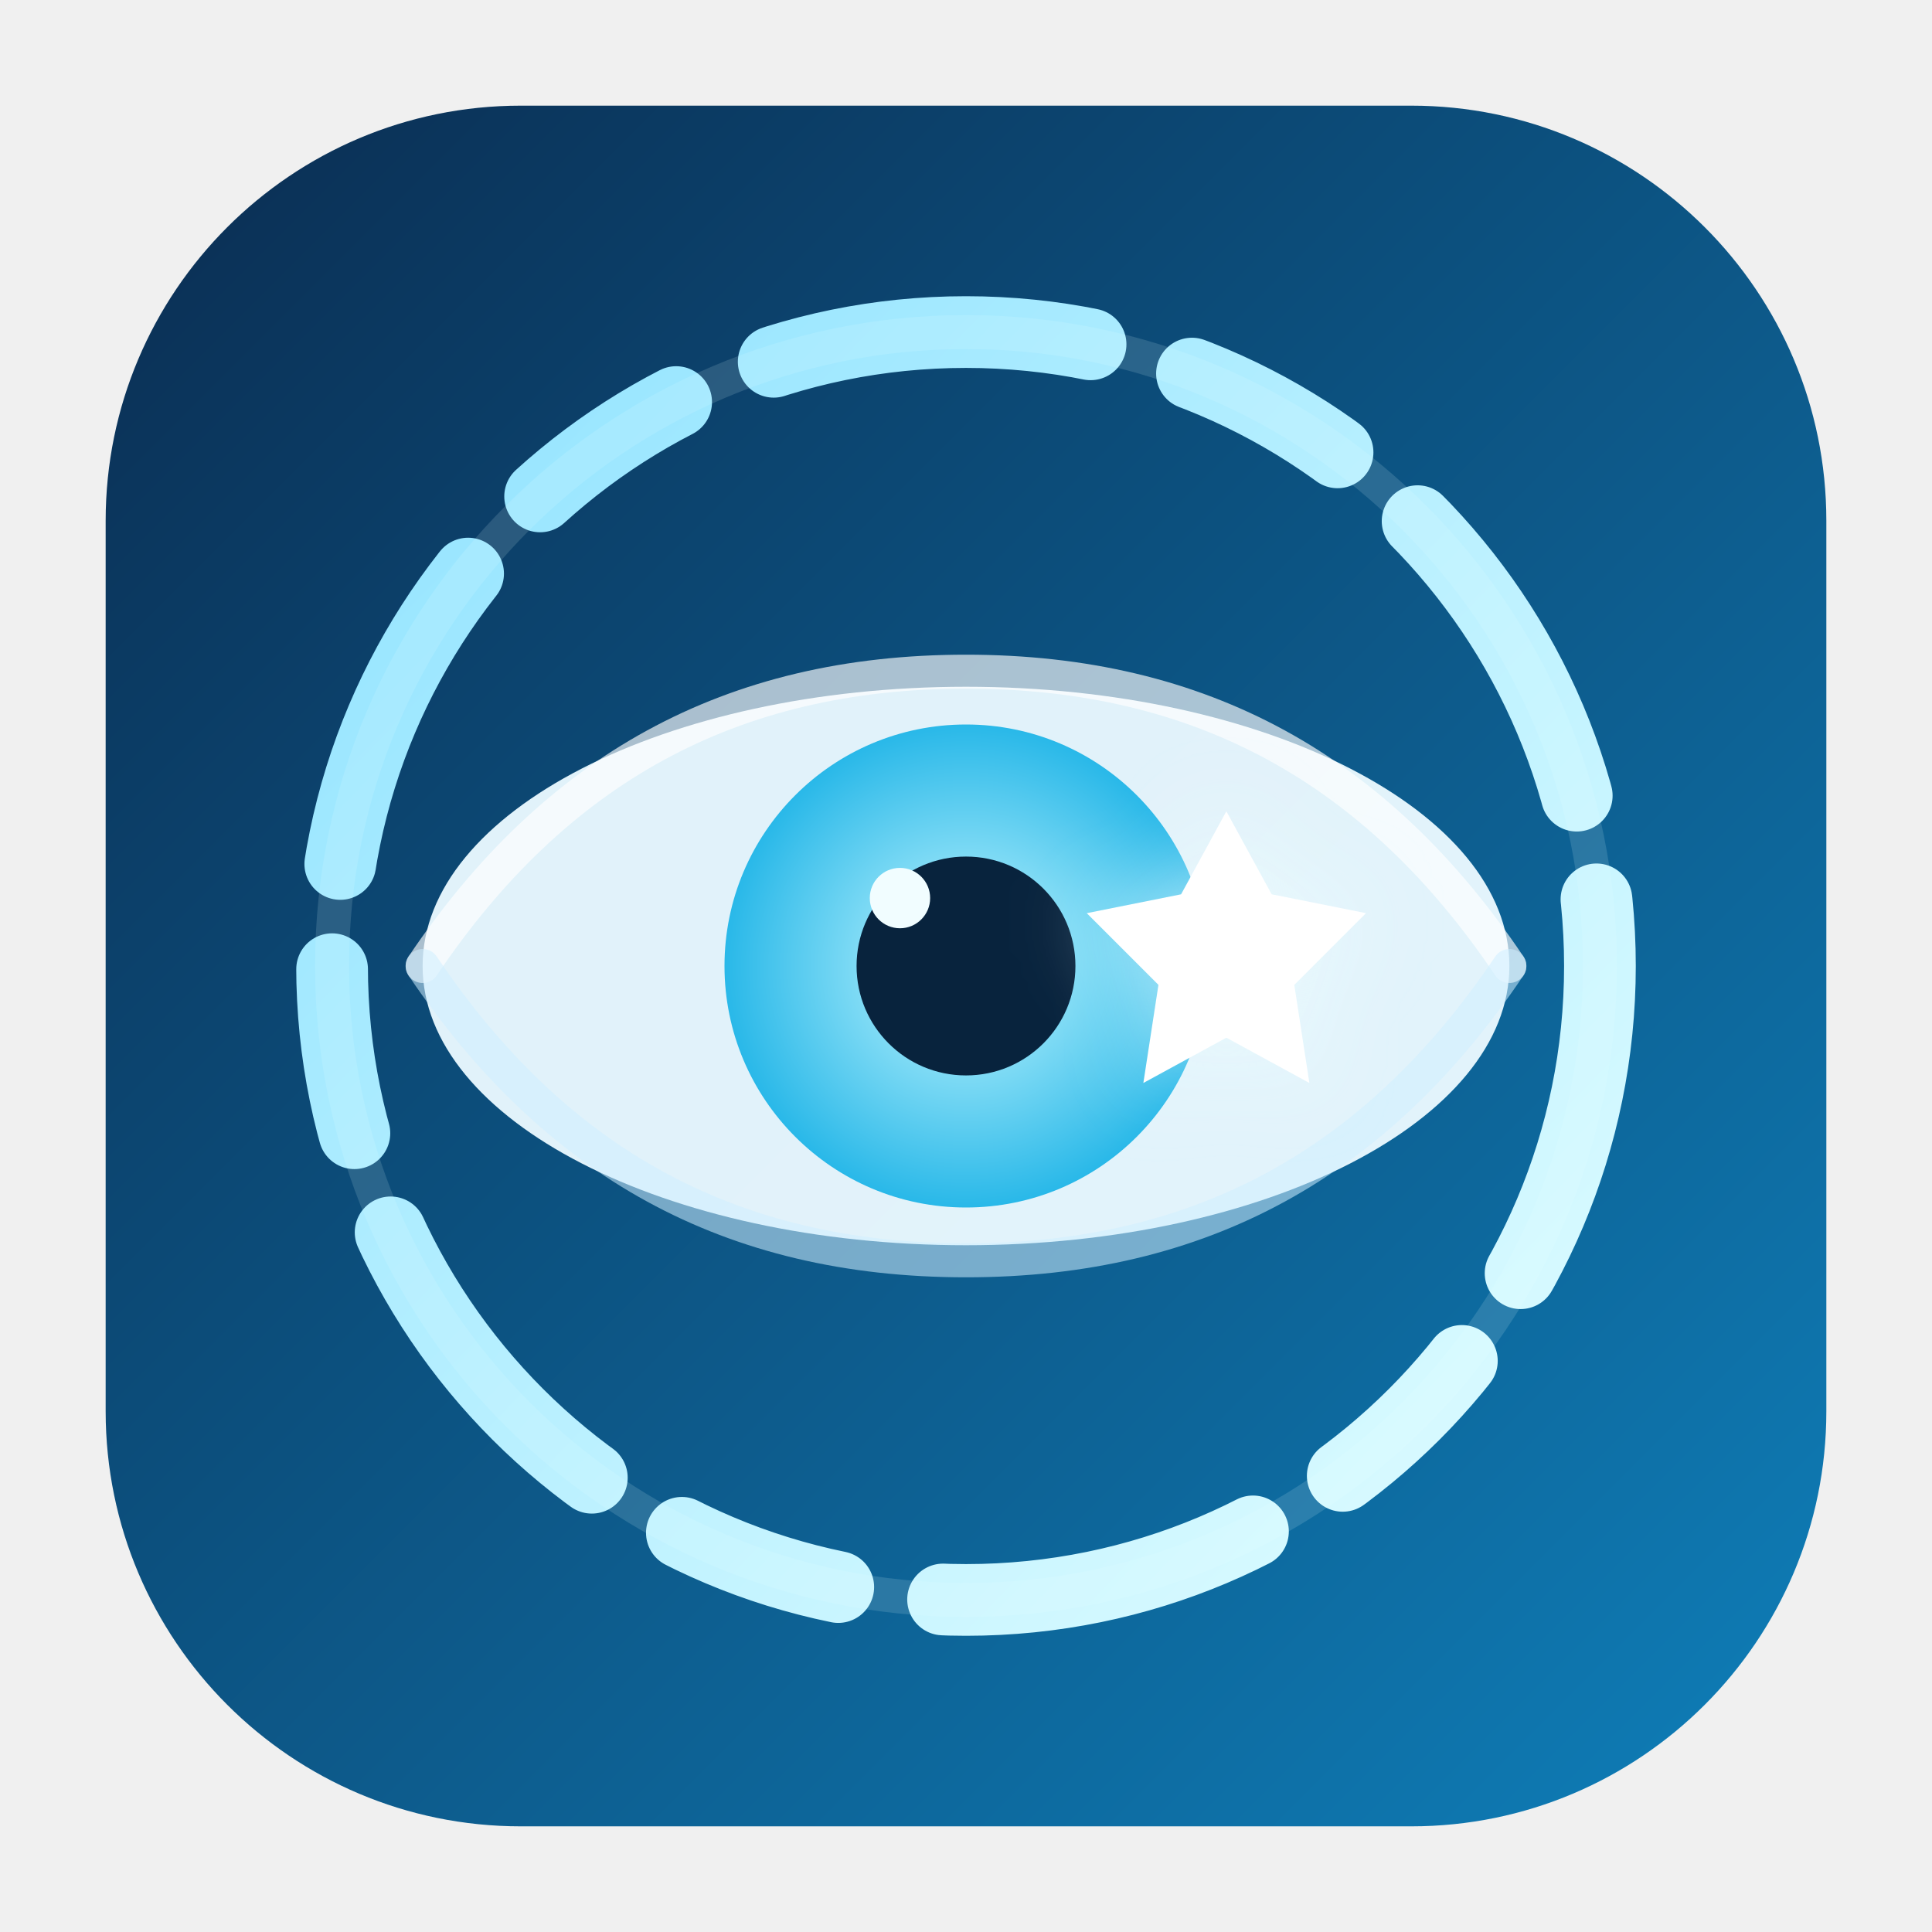
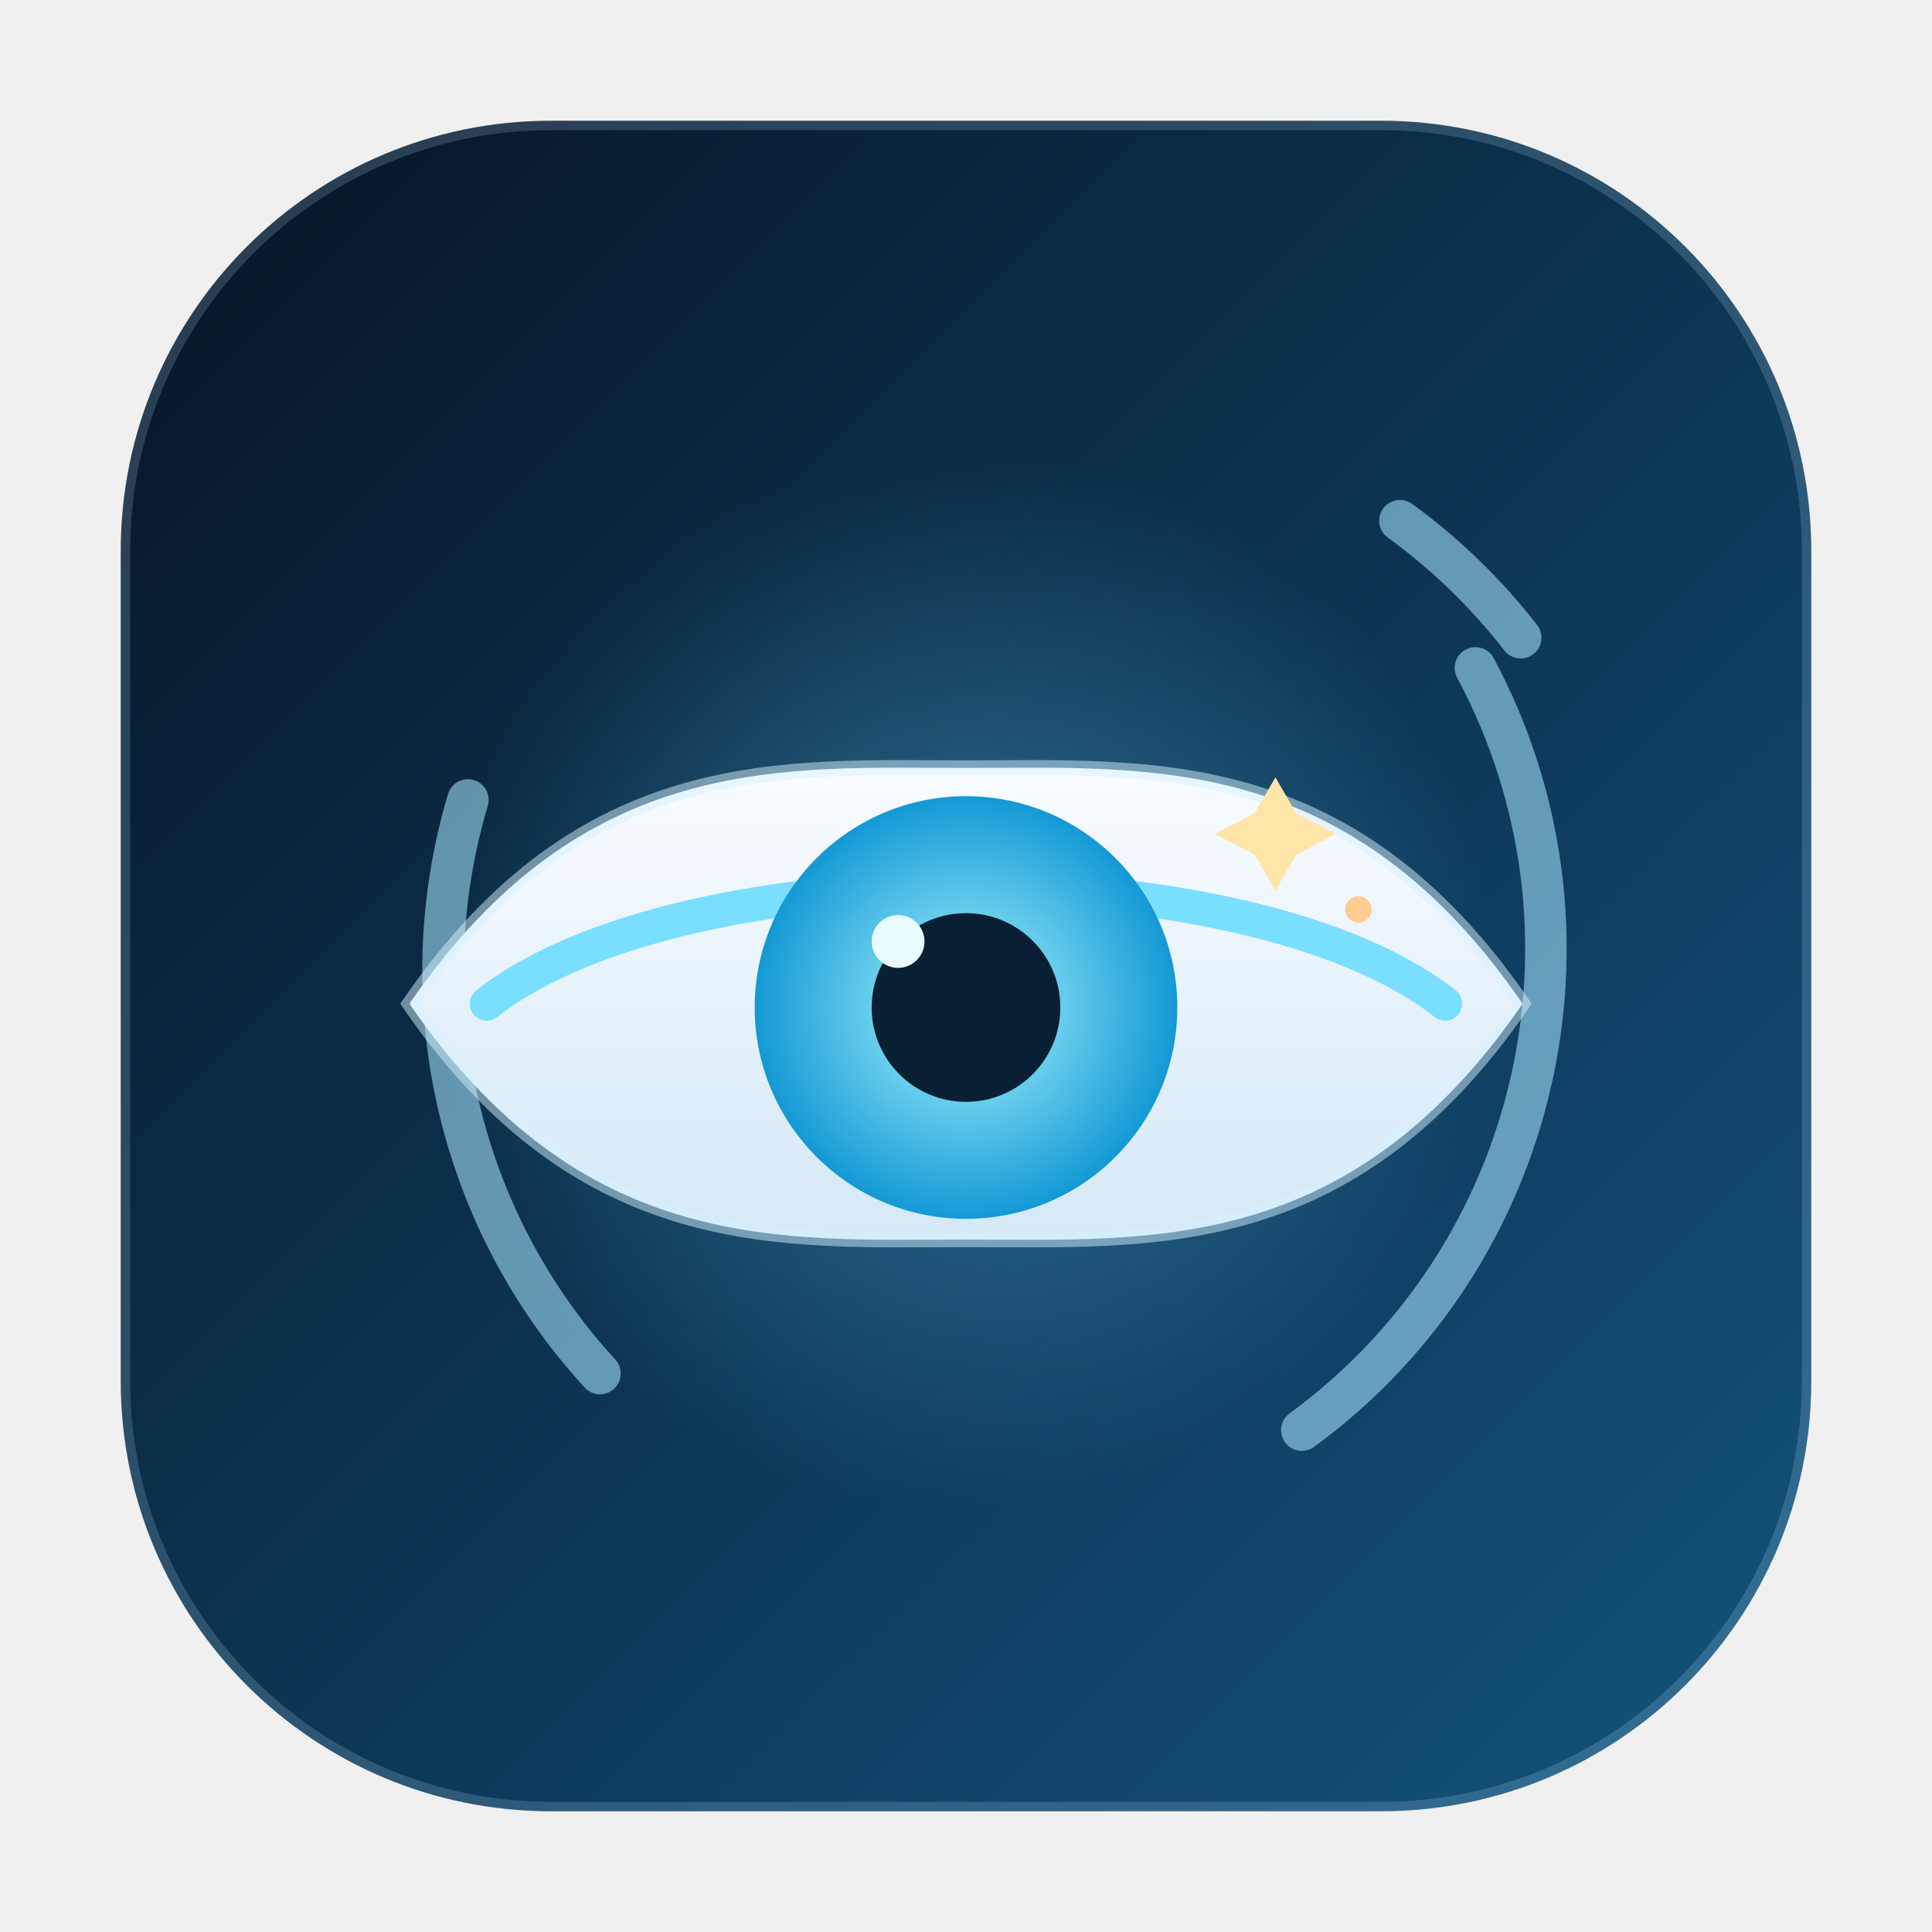
<svg xmlns="http://www.w3.org/2000/svg" width="1024" height="1024" viewBox="0 0 1024 1024" fill="none">
  <defs>
-     <linearGradient id="bg" x1="120" y1="120" x2="904" y2="904" gradientUnits="userSpaceOnUse">
-       <stop stop-color="#0B3258" />
-       <stop offset="1" stop-color="#0E79B2" />
+     <linearGradient id="bg" x1="120" y1="120" x2="920" y2="920" gradientUnits="userSpaceOnUse">
+       <stop stop-color="#07182A" />
+       <stop offset="1" stop-color="#12517A" />
    </linearGradient>
-     <linearGradient id="ring" x1="246" y1="266" x2="776" y2="776" gradientUnits="userSpaceOnUse">
-       <stop stop-color="#9AE6FF" />
-       <stop offset="1" stop-color="#D8FAFF" />
+     <radialGradient id="glow" cx="0" cy="0" r="1" gradientUnits="userSpaceOnUse" gradientTransform="translate(512 520) rotate(90) scale(280)">
+       <stop stop-color="#5FC4F0" stop-opacity="0.42" />
+       <stop offset="1" stop-color="#5FC4F0" stop-opacity="0" />
+     </radialGradient>
+     <linearGradient id="eyeFill" x1="512" y1="404" x2="512" y2="656" gradientUnits="userSpaceOnUse">
+       <stop stop-color="#FAFCFF" />
+       <stop offset="1" stop-color="#D4E8F6" />
    </linearGradient>
-     <radialGradient id="iris" cx="0" cy="0" r="1" gradientUnits="userSpaceOnUse" gradientTransform="translate(512 512) rotate(90) scale(130)">
-       <stop stop-color="#C5F7FF" />
-       <stop offset="1" stop-color="#26B7E8" />
+     <radialGradient id="iris" cx="0" cy="0" r="1" gradientUnits="userSpaceOnUse" gradientTransform="translate(512 534) rotate(90) scale(112)">
+       <stop stop-color="#ABF8FF" />
+       <stop offset="1" stop-color="#1499D5" />
    </radialGradient>
-     <filter id="softGlow" x="146" y="166" width="732" height="732" filterUnits="userSpaceOnUse">
-       <feGaussianBlur stdDeviation="22" />
-     </filter>
  </defs>
-   <rect x="56" y="56" width="912" height="912" rx="220" fill="url(#bg)" />
-   <circle cx="512" cy="512" r="336" stroke="url(#ring)" stroke-width="38" stroke-linecap="round" stroke-dasharray="170 56 88 56" />
-   <circle cx="512" cy="512" r="336" stroke="#E8FCFF" stroke-opacity="0.14" stroke-width="18" />
-   <ellipse cx="512" cy="512" rx="288" ry="148" fill="#EAF8FF" fill-opacity="0.96" />
-   <path d="M224 512C294 408 387 356 512 356C637 356 730 408 800 512" stroke="#FFFFFF" stroke-opacity="0.65" stroke-width="18" stroke-linecap="round" />
-   <path d="M224 512C294 616 387 668 512 668C637 668 730 616 800 512" stroke="#CFEFFF" stroke-opacity="0.55" stroke-width="18" stroke-linecap="round" />
-   <circle cx="512" cy="512" r="128" fill="url(#iris)" />
-   <circle cx="512" cy="512" r="58" fill="#08233D" />
-   <circle cx="477" cy="476" r="16" fill="#F1FDFF" />
-   <g filter="url(#softGlow)">
-     <path d="M650 430L674 474L724 484L686 522L694 574L650 550L606 574L614 522L576 484L626 474L650 430Z" fill="#ECFDFF" fill-opacity="0.65" />
-   </g>
-   <path d="M650 430L674 474L724 484L686 522L694 574L650 550L606 574L614 522L576 484L626 474L650 430Z" fill="#FFFFFF" />
+   <rect x="64" y="64" width="896" height="896" rx="228" fill="url(#bg)" />
+   <circle cx="512" cy="520" r="280" fill="url(#glow)" />
+   <path d="M782 354A316 316 0 0 1 690 758" stroke="#A8E9FF" stroke-opacity="0.56" stroke-width="22" stroke-linecap="round" />
+   <path d="M318 728A316 316 0 0 1 248 424" stroke="#A8E9FF" stroke-opacity="0.56" stroke-width="22" stroke-linecap="round" />
+   <path d="M742 276A316 316 0 0 1 806 338" stroke="#A8E9FF" stroke-opacity="0.56" stroke-width="22" stroke-linecap="round" />
+   <path d="M217 532C309 398 415 407 512 407C609 407 715 398 807 532C715 666 609 657 512 657C415 657 309 666 217 532Z" fill="url(#eyeFill)" stroke="#D6F3FF" stroke-opacity="0.5" stroke-width="8" />
+   <path d="M258 532C362 450 662 450 766 532" stroke="#7ADEFF" stroke-width="18" stroke-linecap="round" />
+   <circle cx="512" cy="534" r="112" fill="url(#iris)" />
+   <circle cx="512" cy="534" r="50" fill="#081F34" />
+   <circle cx="476" cy="499" r="14" fill="#E8FBFF" />
+   <path d="M676 412L687 431L708 442L687 453L676 472L665 453L644 442L665 431L676 412Z" fill="#FFE5A7" />
+   <circle cx="720" cy="482" r="7" fill="#FFCC8F" />
+   <rect x="66.5" y="66.5" width="891" height="891" rx="225.5" stroke="#C7EAFF" stroke-opacity="0.18" stroke-width="5" />
</svg>
